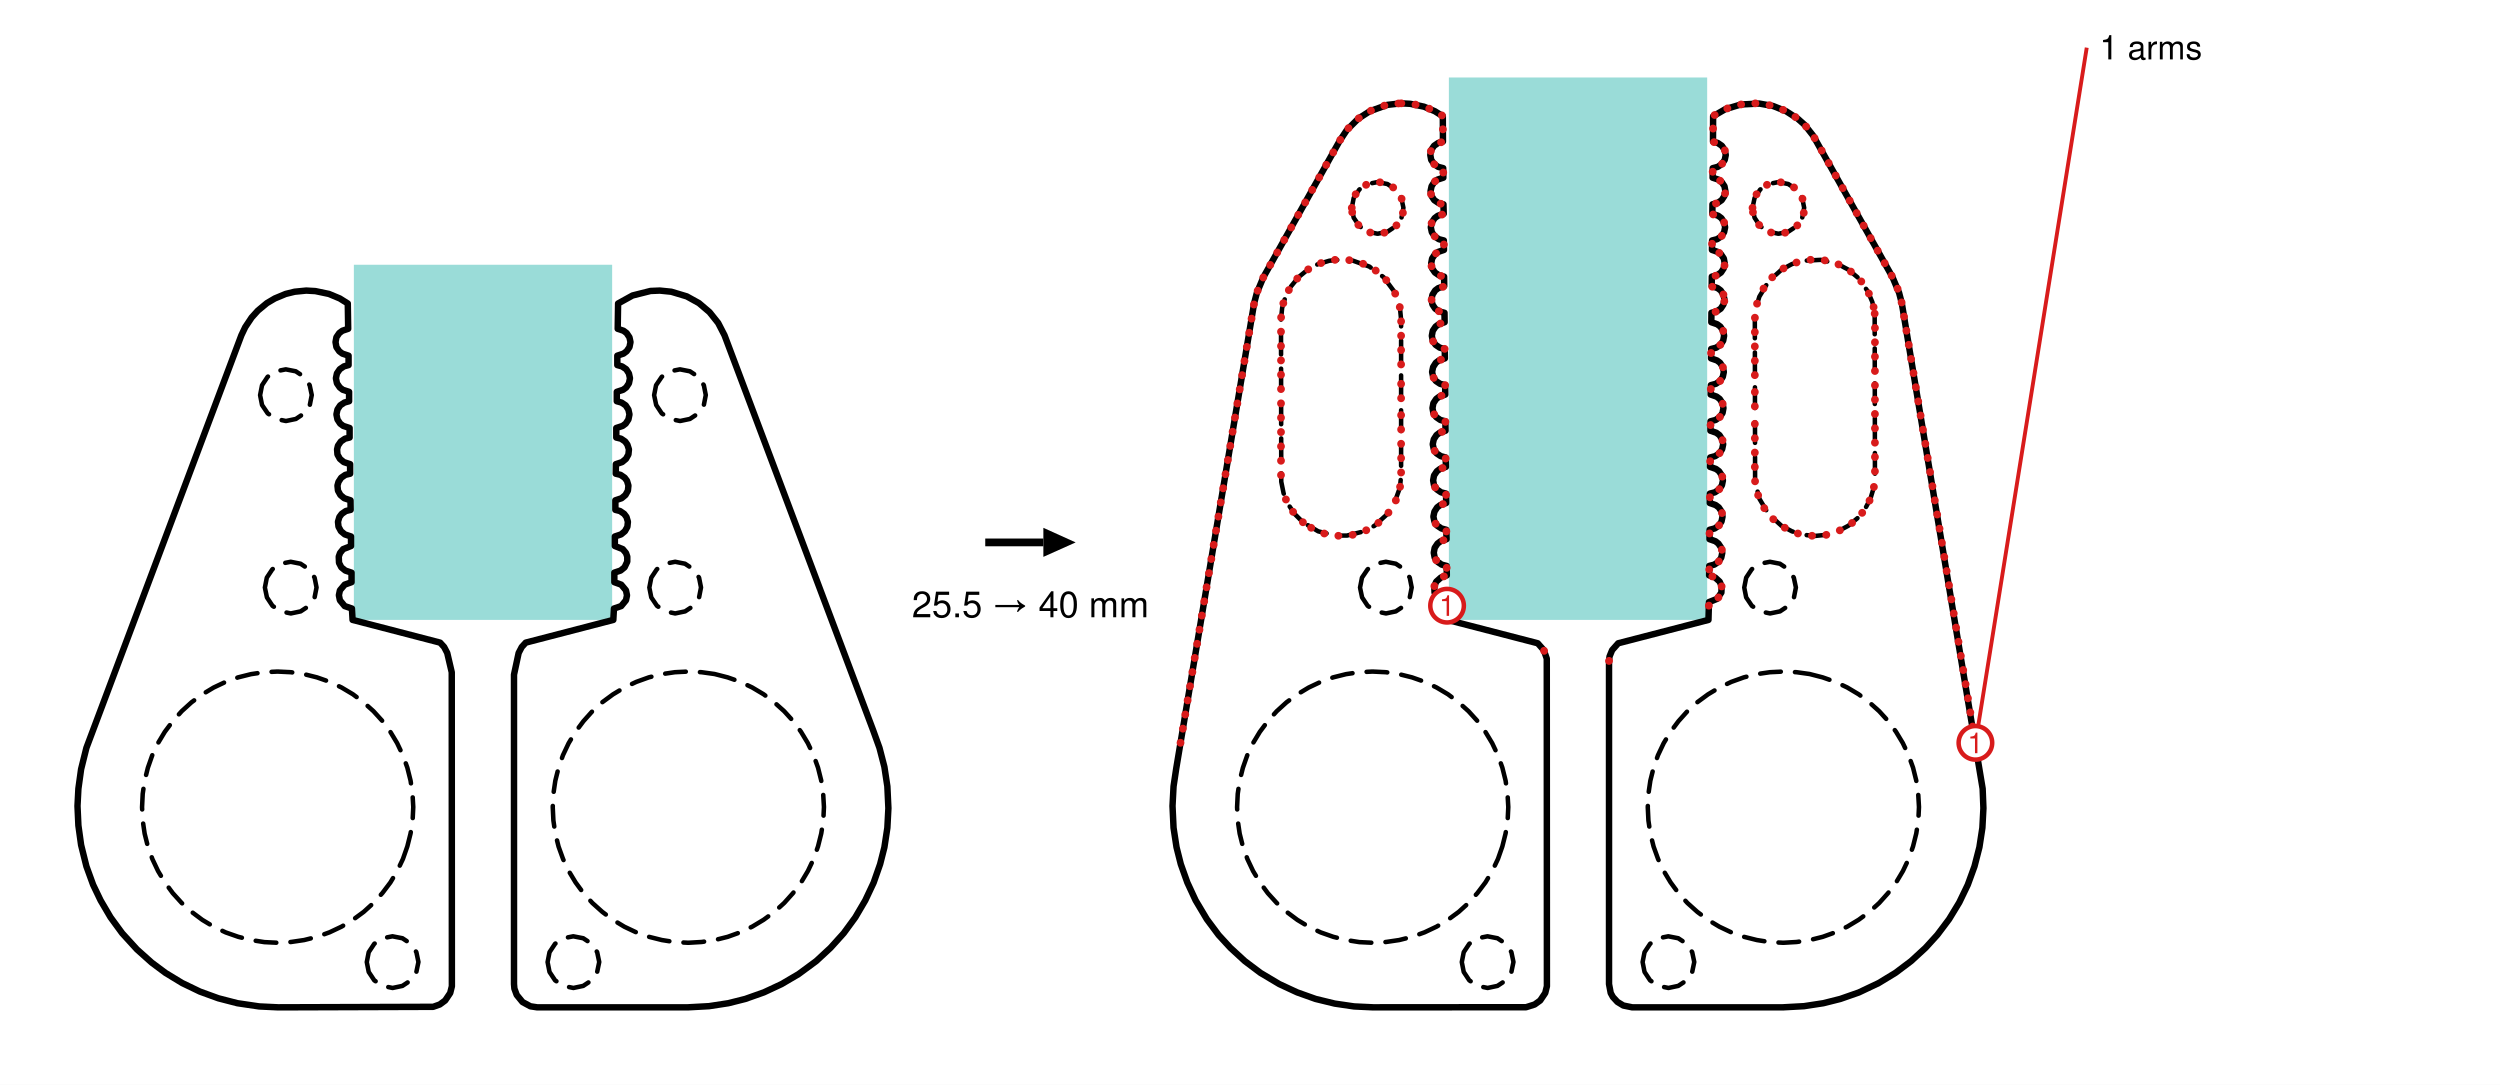
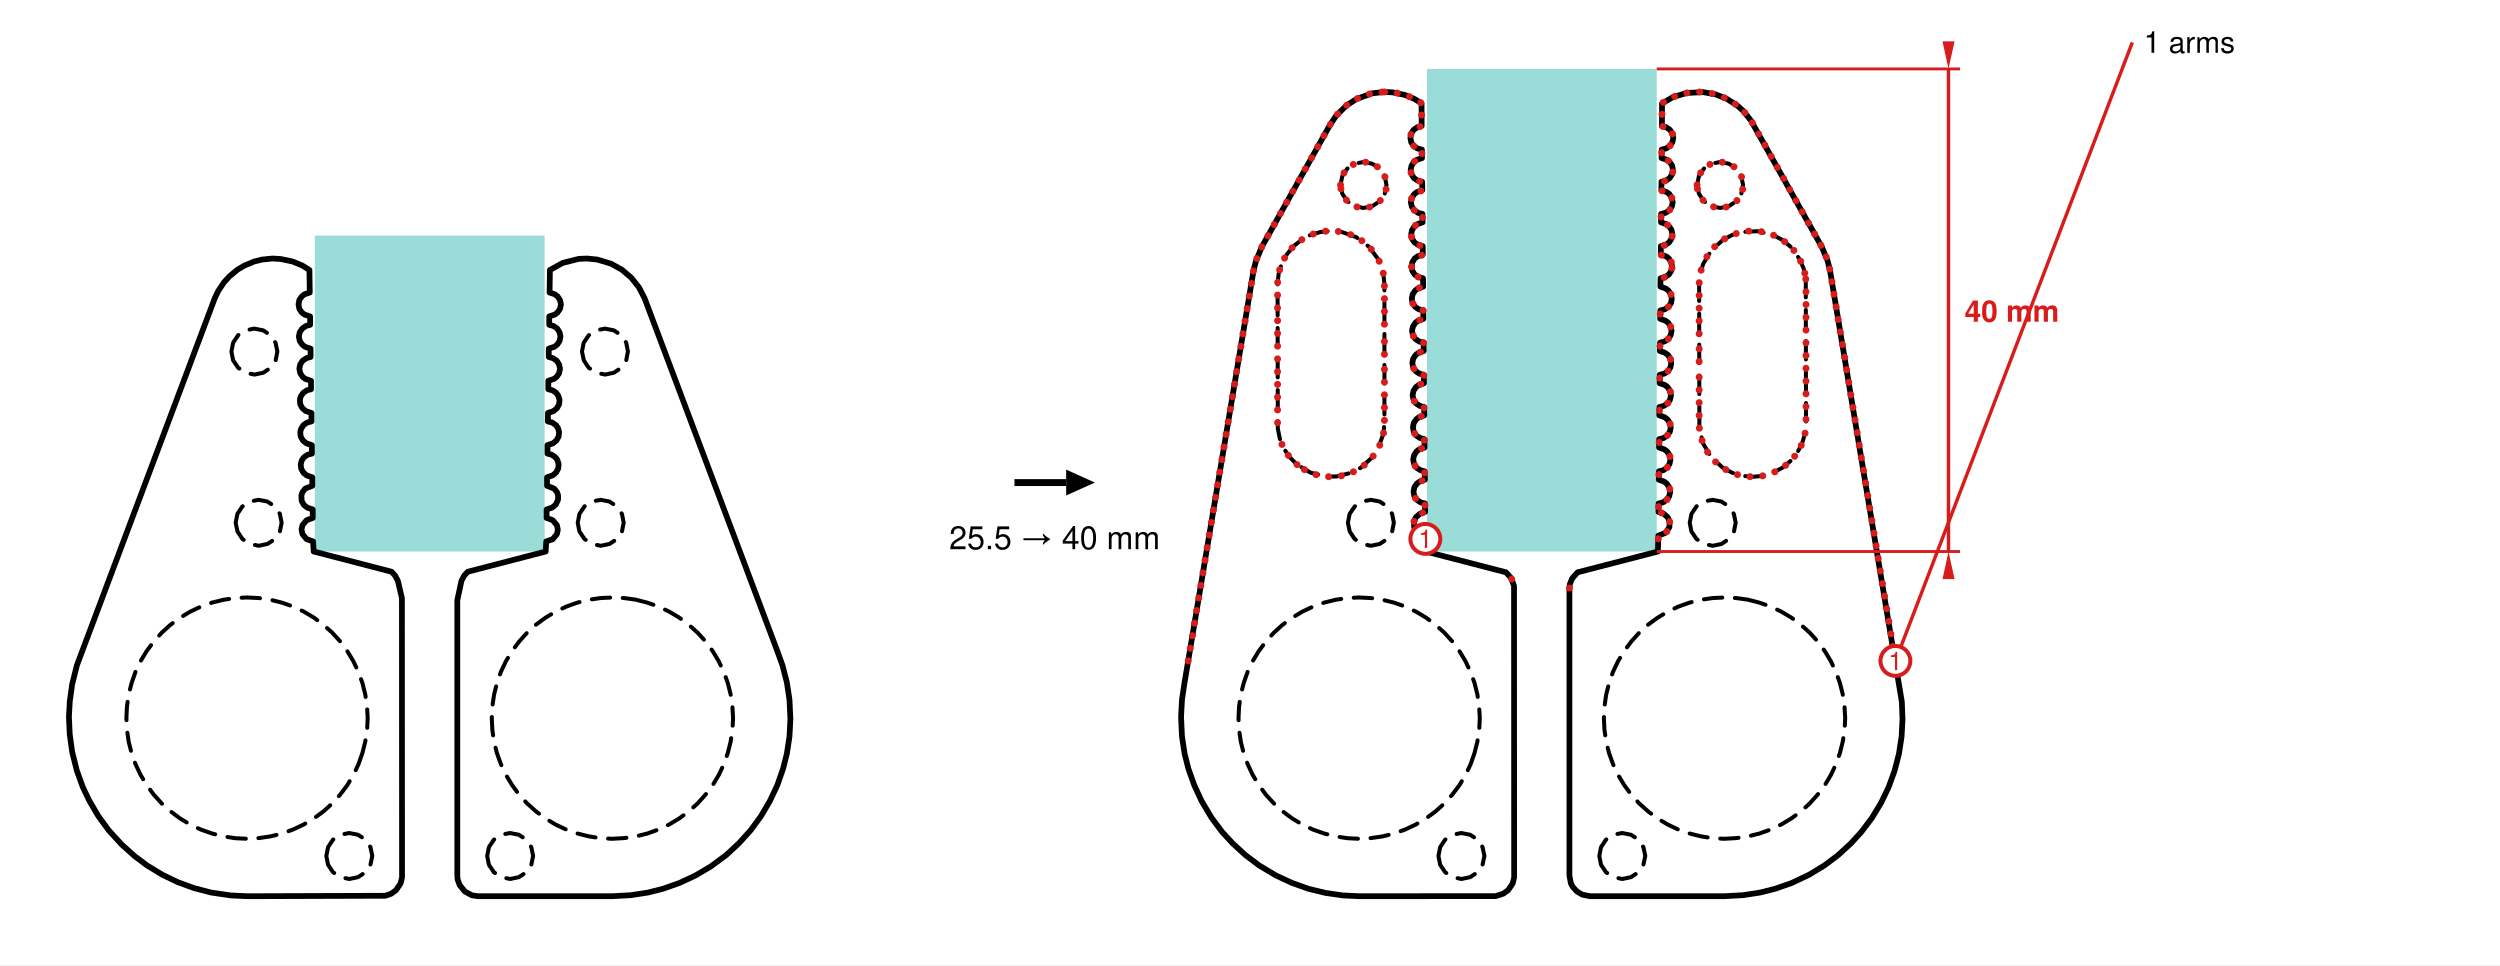
- <svg xmlns="http://www.w3.org/2000/svg" width="193.58mm" height="84.00mm" viewBox="0 0 193.58 84.00" role="img">
-   <rect width="193.58" height="84.00" fill="white" />
+ <svg xmlns="http://www.w3.org/2000/svg" width="217.58mm" height="84.00mm" viewBox="0 0 217.58 84.00" role="img">
+   <rect width="217.58" height="84.00" fill="white" />
  <g class="panel" id="before">
    <path d="M 47.40 20.50 L 47.40 48.00 L 27.40 48.00 L 27.40 20.50 L 47.40 20.50 Z" fill="#20b2aa" fill-rule="evenodd" fill-opacity="0.45" stroke="none" />
    <path d="M 23.71 22.50 L 24.42 22.54 L 25.47 22.76 L 26.31 23.11 L 26.93 23.50 L 26.96 25.46 L 26.51 25.61 L 26.27 25.79 L 26.05 26.11 L 25.98 26.49 L 26.05 26.88 L 26.27 27.20 L 26.51 27.38 L 26.99 27.54 L 26.99 28.27 L 26.63 28.37 L 26.31 28.59 L 26.09 28.91 L 26.01 29.29 L 26.09 29.68 L 26.31 30.00 L 26.54 30.18 L 27.03 30.34 L 27.03 31.07 L 26.67 31.17 L 26.34 31.39 L 26.13 31.71 L 26.05 32.09 L 26.13 32.48 L 26.34 32.80 L 26.58 32.98 L 27.07 33.14 L 27.07 33.88 L 26.71 33.97 L 26.39 34.19 L 26.17 34.51 L 26.10 34.80 L 26.13 35.19 L 26.32 35.53 L 26.62 35.78 L 27.11 35.94 L 27.11 36.68 L 26.74 36.77 L 26.42 36.99 L 26.21 37.31 L 26.13 37.60 L 26.17 37.99 L 26.36 38.33 L 26.66 38.58 L 27.14 38.74 L 27.15 39.48 L 26.78 39.57 L 26.46 39.79 L 26.28 40.03 L 26.17 40.40 L 26.21 40.78 L 26.40 41.13 L 26.70 41.38 L 27.18 41.54 L 27.18 42.28 L 26.57 42.52 L 26.33 42.82 L 26.23 43.10 L 26.25 43.58 L 26.43 43.93 L 26.74 44.18 L 27.22 44.34 L 27.22 45.08 L 26.69 45.27 L 26.32 45.71 L 26.24 46.09 L 26.32 46.48 L 26.69 46.93 L 27.25 47.12 L 27.30 48.00 L 34.08 49.76 L 34.39 50.10 L 34.63 50.56 L 34.98 52.06 L 34.99 76.37 L 34.86 76.89 L 34.47 77.47 L 34.05 77.78 L 33.54 77.96 L 21.54 78.00 L 20.07 77.93 L 18.38 77.68 L 16.91 77.30 L 15.48 76.78 L 14.11 76.12 L 12.81 75.33 L 11.74 74.53 L 10.60 73.51 L 9.46 72.26 L 8.56 71.03 L 7.79 69.72 L 7.21 68.51 L 6.69 67.08 L 6.28 65.43 L 6.07 63.92 L 6.00 62.41 L 6.07 61.07 L 6.28 59.56 L 6.69 57.91 L 18.69 25.96 L 18.99 25.33 L 19.49 24.58 L 19.97 24.05 L 20.67 23.47 L 21.28 23.11 L 22.12 22.76 L 22.81 22.59 L 23.71 22.50 Z" fill="none" stroke="#000" stroke-width="0.5" stroke-linejoin="round" stroke-linecap="round" />
    <path d="M 28.40 74.50 L 28.55 73.73 L 28.98 73.08 L 29.63 72.65 L 30.39 72.50 L 31.16 72.65 L 31.81 73.08 L 32.24 73.73 L 32.40 74.49 L 32.24 75.26 L 31.81 75.91 L 31.16 76.34 L 30.40 76.50 L 29.63 76.34 L 28.98 75.91 L 28.55 75.26 L 28.40 74.50 Z" fill="none" stroke="#000" stroke-width="0.35" stroke-linejoin="round" stroke-linecap="round" stroke-dasharray="1.6,1.1" />
    <path d="M 20.51 45.50 L 20.66 44.73 L 21.09 44.08 L 21.74 43.65 L 22.51 43.50 L 23.27 43.65 L 23.92 44.08 L 24.36 44.73 L 24.51 45.49 L 24.36 46.26 L 23.93 46.91 L 23.28 47.34 L 22.52 47.50 L 21.75 47.34 L 21.10 46.91 L 20.67 46.26 L 20.51 45.50 Z" fill="none" stroke="#000" stroke-width="0.35" stroke-linejoin="round" stroke-linecap="round" stroke-dasharray="1.6,1.1" />
    <path d="M 31.54 65.54 L 31.20 66.51 L 30.76 67.44 L 30.23 68.33 L 29.61 69.15 L 28.92 69.92 L 28.16 70.61 L 27.33 71.22 L 26.45 71.75 L 25.52 72.19 L 24.55 72.54 L 23.55 72.79 L 22.53 72.94 L 21.50 73.00 L 20.47 72.95 L 19.45 72.79 L 18.45 72.54 L 17.48 72.20 L 16.55 71.76 L 15.67 71.23 L 14.84 70.61 L 14.07 69.92 L 13.38 69.16 L 12.77 68.33 L 12.24 67.45 L 11.80 66.52 L 11.45 65.55 L 11.20 64.55 L 11.05 63.53 L 11.00 62.50 L 11.05 61.47 L 11.20 60.45 L 11.45 59.45 L 11.79 58.48 L 12.23 57.55 L 12.76 56.67 L 13.38 55.84 L 14.07 55.07 L 14.83 54.38 L 15.66 53.77 L 16.54 53.24 L 17.47 52.80 L 18.44 52.45 L 19.44 52.20 L 20.46 52.05 L 21.49 52.00 L 22.52 52.05 L 23.54 52.20 L 24.54 52.45 L 25.51 52.79 L 26.44 53.23 L 27.33 53.76 L 28.15 54.38 L 28.92 55.07 L 29.61 55.83 L 30.22 56.66 L 30.75 57.54 L 31.19 58.47 L 31.54 59.44 L 31.79 60.44 L 31.94 61.46 L 32.00 62.49 L 31.95 63.52 L 31.79 64.54 L 31.54 65.54 Z" fill="none" stroke="#000" stroke-width="0.35" stroke-linejoin="round" stroke-linecap="round" stroke-dasharray="1.6,1.1" />
    <path d="M 20.14 30.60 L 20.29 29.83 L 20.72 29.18 L 21.37 28.75 L 22.13 28.60 L 22.90 28.75 L 23.55 29.18 L 23.98 29.83 L 24.14 30.59 L 23.99 31.36 L 23.55 32.01 L 22.91 32.44 L 22.14 32.60 L 21.38 32.44 L 20.73 32.01 L 20.29 31.36 L 20.14 30.60 Z" fill="none" stroke="#000" stroke-width="0.35" stroke-linejoin="round" stroke-linecap="round" stroke-dasharray="1.6,1.1" />
    <path d="M 39.80 52.24 L 40.16 50.56 L 40.40 50.10 L 40.71 49.76 L 47.49 48.00 L 47.54 47.12 L 48.10 46.93 L 48.47 46.48 L 48.55 46.10 L 48.47 45.71 L 48.10 45.27 L 47.57 45.08 L 47.57 44.34 L 48.05 44.18 L 48.36 43.93 L 48.57 43.49 L 48.57 43.10 L 48.47 42.82 L 48.22 42.52 L 47.61 42.28 L 47.61 41.54 L 48.09 41.38 L 48.39 41.13 L 48.58 40.79 L 48.62 40.40 L 48.51 40.03 L 48.33 39.79 L 48.01 39.57 L 47.65 39.48 L 47.65 38.74 L 48.13 38.58 L 48.43 38.33 L 48.62 37.99 L 48.66 37.60 L 48.55 37.23 L 48.37 36.99 L 48.05 36.77 L 47.68 36.68 L 47.69 35.94 L 48.17 35.78 L 48.47 35.53 L 48.66 35.19 L 48.70 34.80 L 48.58 34.43 L 48.41 34.19 L 48.09 33.97 L 47.72 33.88 L 47.72 33.14 L 48.21 32.98 L 48.45 32.80 L 48.66 32.48 L 48.74 32.09 L 48.66 31.72 L 48.45 31.39 L 48.12 31.17 L 47.76 31.07 L 47.76 30.34 L 48.25 30.18 L 48.49 30.00 L 48.70 29.68 L 48.78 29.29 L 48.70 28.92 L 48.49 28.59 L 48.16 28.37 L 47.80 28.27 L 47.80 27.54 L 48.28 27.38 L 48.52 27.20 L 48.74 26.88 L 48.82 26.49 L 48.74 26.12 L 48.52 25.79 L 48.28 25.61 L 47.83 25.46 L 47.86 23.50 L 48.98 22.88 L 50.37 22.53 L 51.09 22.50 L 51.98 22.59 L 53.18 22.95 L 54.12 23.47 L 54.94 24.17 L 55.61 25.01 L 56.10 25.96 L 67.61 56.55 L 68.10 57.91 L 68.48 59.38 L 68.71 60.89 L 68.79 62.58 L 68.71 64.10 L 68.48 65.61 L 68.15 66.91 L 67.65 68.34 L 67.00 69.72 L 66.23 71.03 L 65.33 72.26 L 64.31 73.39 L 63.20 74.42 L 61.83 75.43 L 60.52 76.20 L 59.15 76.84 L 57.71 77.35 L 56.40 77.68 L 54.90 77.91 L 53.25 78.00 L 41.60 78.00 L 41.07 77.92 L 40.46 77.59 L 40.01 77.04 L 39.83 76.55 L 39.80 76.20 L 39.80 52.24 Z" fill="none" stroke="#000" stroke-width="0.5" stroke-linejoin="round" stroke-linecap="round" />
    <path d="M 55.33 52.19 L 56.34 52.45 L 57.31 52.79 L 58.24 53.23 L 59.13 53.76 L 59.95 54.38 L 60.72 55.07 L 61.41 55.83 L 62.02 56.66 L 62.55 57.54 L 62.99 58.47 L 63.34 59.44 L 63.59 60.44 L 63.74 61.46 L 63.80 62.49 L 63.75 63.52 L 63.59 64.54 L 63.34 65.54 L 63.00 66.51 L 62.56 67.44 L 62.03 68.33 L 61.41 69.15 L 60.72 69.92 L 59.96 70.61 L 59.13 71.22 L 58.25 71.75 L 57.32 72.19 L 56.35 72.54 L 55.35 72.79 L 54.33 72.94 L 53.30 73.00 L 52.27 72.95 L 51.25 72.79 L 50.25 72.54 L 49.28 72.20 L 48.35 71.76 L 47.47 71.23 L 46.64 70.61 L 45.87 69.92 L 45.18 69.16 L 44.57 68.33 L 44.04 67.45 L 43.60 66.52 L 43.25 65.55 L 43.00 64.55 L 42.85 63.53 L 42.80 62.50 L 42.85 61.47 L 43.00 60.45 L 43.25 59.45 L 43.59 58.48 L 44.03 57.55 L 44.56 56.67 L 45.18 55.84 L 45.87 55.07 L 46.63 54.38 L 47.46 53.77 L 48.34 53.24 L 49.27 52.80 L 50.24 52.45 L 51.24 52.20 L 52.26 52.05 L 53.29 52.00 L 54.32 52.05 L 55.33 52.19 Z" fill="none" stroke="#000" stroke-width="0.35" stroke-linejoin="round" stroke-linecap="round" stroke-dasharray="1.6,1.1" />
    <path d="M 42.40 74.50 L 42.55 73.73 L 42.98 73.08 L 43.63 72.65 L 44.39 72.50 L 45.16 72.65 L 45.81 73.08 L 46.24 73.73 L 46.40 74.49 L 46.24 75.26 L 45.81 75.91 L 45.16 76.34 L 44.40 76.50 L 43.63 76.34 L 42.98 75.91 L 42.55 75.26 L 42.40 74.50 Z" fill="none" stroke="#000" stroke-width="0.35" stroke-linejoin="round" stroke-linecap="round" stroke-dasharray="1.6,1.1" />
    <path d="M 50.65 30.60 L 50.80 29.83 L 51.24 29.18 L 51.88 28.75 L 52.65 28.60 L 53.42 28.75 L 54.07 29.18 L 54.50 29.83 L 54.65 30.59 L 54.50 31.36 L 54.07 32.01 L 53.42 32.44 L 52.66 32.60 L 51.89 32.44 L 51.24 32.01 L 50.81 31.36 L 50.65 30.60 Z" fill="none" stroke="#000" stroke-width="0.35" stroke-linejoin="round" stroke-linecap="round" stroke-dasharray="1.6,1.1" />
    <path d="M 50.28 45.50 L 50.43 44.73 L 50.86 44.08 L 51.51 43.65 L 52.28 43.50 L 53.04 43.65 L 53.69 44.08 L 54.13 44.73 L 54.28 45.49 L 54.13 46.26 L 53.70 46.91 L 53.05 47.34 L 52.28 47.50 L 51.52 47.34 L 50.87 46.91 L 50.43 46.26 L 50.28 45.50 Z" fill="none" stroke="#000" stroke-width="0.35" stroke-linejoin="round" stroke-linecap="round" stroke-dasharray="1.6,1.1" />
  </g>
  <g class="arrow">
-     <line x1="76.29" y1="42.00" x2="80.79" y2="42.00" stroke="#000" stroke-width="0.6" />
-     <polygon points="83.29,42.00 80.79,40.87 80.79,43.12" fill="#000" />
-     <text x="79.79" y="47.80" font-family="Helvetica, Arial, sans-serif" font-size="2.80" text-anchor="middle" fill="#000">25.5 → 40 mm</text>
+     <line x1="88.29" y1="42.00" x2="92.79" y2="42.00" stroke="#000" stroke-width="0.6" />
+     <polygon points="95.29,42.00 92.79,40.87 92.79,43.12" fill="#000" />
+     <text x="91.79" y="47.80" font-family="Helvetica, Arial, sans-serif" font-size="2.80" text-anchor="middle" fill="#000">25.5 → 40 mm</text>
  </g>
-   <g class="panel" id="after" transform="translate(84.79 0)">
+   <g class="panel" id="after" transform="translate(96.79 0)">
    <path d="M 47.40 6.00 L 47.40 48.00 L 27.40 48.00 L 27.40 6.00 L 47.40 6.00 Z" fill="#20b2aa" fill-rule="evenodd" fill-opacity="0.45" stroke="none" />
    <path d="M 23.71 8.00 L 24.42 8.04 L 25.47 8.26 L 26.31 8.61 L 26.93 9.00 L 26.94 10.96 L 26.57 11.07 L 26.25 11.29 L 26.03 11.62 L 25.96 12.00 L 26.03 12.38 L 26.25 12.70 L 26.57 12.92 L 26.96 13.02 L 26.97 13.76 L 26.51 13.91 L 26.27 14.09 L 26.06 14.42 L 25.98 14.80 L 26.06 15.18 L 26.27 15.50 L 26.60 15.72 L 26.98 15.82 L 27.00 16.55 L 26.54 16.71 L 26.30 16.89 L 26.08 17.22 L 26.00 17.60 L 26.08 17.98 L 26.30 18.30 L 26.62 18.52 L 27.01 18.62 L 27.02 19.35 L 26.56 19.51 L 26.32 19.69 L 26.10 20.02 L 26.03 20.40 L 26.10 20.78 L 26.32 21.10 L 26.64 21.32 L 27.03 21.42 L 27.04 22.15 L 26.58 22.31 L 26.34 22.49 L 26.13 22.82 L 26.05 23.20 L 26.13 23.58 L 26.34 23.90 L 26.67 24.12 L 27.06 24.22 L 27.07 24.95 L 26.61 25.11 L 26.37 25.29 L 26.15 25.62 L 26.08 26.00 L 26.15 26.38 L 26.37 26.70 L 26.69 26.92 L 27.08 27.02 L 27.09 27.75 L 26.63 27.91 L 26.39 28.09 L 26.18 28.42 L 26.10 28.80 L 26.18 29.18 L 26.39 29.50 L 26.72 29.72 L 27.11 29.82 L 27.12 30.55 L 26.66 30.71 L 26.42 30.89 L 26.20 31.22 L 26.13 31.60 L 26.20 31.98 L 26.42 32.30 L 26.74 32.52 L 27.13 32.62 L 27.14 33.35 L 26.68 33.51 L 26.44 33.69 L 26.23 34.02 L 26.15 34.40 L 26.23 34.78 L 26.44 35.10 L 26.77 35.32 L 27.15 35.42 L 27.17 36.15 L 26.71 36.31 L 26.47 36.49 L 26.25 36.82 L 26.18 37.20 L 26.25 37.58 L 26.47 37.90 L 26.79 38.12 L 27.18 38.22 L 27.19 38.95 L 26.73 39.11 L 26.49 39.29 L 26.28 39.62 L 26.20 40.00 L 26.28 40.38 L 26.49 40.70 L 26.82 40.92 L 27.20 41.02 L 27.22 41.75 L 26.76 41.91 L 26.52 42.09 L 26.30 42.42 L 26.23 42.80 L 26.30 43.18 L 26.52 43.50 L 26.84 43.72 L 27.23 43.82 L 27.24 44.55 L 26.78 44.72 L 26.42 45.04 L 26.27 45.40 L 26.29 45.88 L 26.62 46.37 L 27.25 46.62 L 27.29 48.00 L 34.28 49.81 L 34.75 50.34 L 34.98 51.00 L 34.99 76.37 L 34.86 76.89 L 34.47 77.47 L 34.04 77.78 L 33.38 77.99 L 21.54 78.00 L 20.06 77.93 L 18.56 77.71 L 17.08 77.35 L 15.65 76.84 L 14.27 76.20 L 12.81 75.33 L 11.60 74.42 L 10.48 73.39 L 9.57 72.40 L 8.66 71.18 L 7.79 69.72 L 7.15 68.34 L 6.64 66.91 L 6.31 65.60 L 6.08 64.10 L 6.00 62.41 L 6.08 60.89 L 6.29 59.49 L 12.32 23.48 L 12.53 22.68 L 13.04 21.46 L 18.93 10.93 L 19.49 10.08 L 20.38 9.19 L 21.28 8.61 L 22.64 8.12 L 23.71 8.00 Z" fill="none" stroke="#000" stroke-width="0.5" stroke-linejoin="round" stroke-linecap="round" />
    <path d="M 20.52 45.50 L 20.67 44.73 L 21.11 44.08 L 21.76 43.65 L 22.52 43.50 L 23.29 43.65 L 23.94 44.08 L 24.37 44.73 L 24.52 45.49 L 24.37 46.26 L 23.94 46.91 L 23.29 47.34 L 22.53 47.50 L 21.76 47.34 L 21.11 46.91 L 20.68 46.26 L 20.52 45.50 Z" fill="none" stroke="#000" stroke-width="0.35" stroke-linejoin="round" stroke-linecap="round" stroke-dasharray="1.6,1.1" />
    <path d="M 28.40 74.50 L 28.55 73.73 L 28.98 73.08 L 29.63 72.65 L 30.39 72.50 L 31.16 72.65 L 31.81 73.08 L 32.24 73.73 L 32.40 74.49 L 32.24 75.26 L 31.81 75.91 L 31.16 76.34 L 30.40 76.50 L 29.63 76.34 L 28.98 75.91 L 28.55 75.26 L 28.40 74.50 Z" fill="none" stroke="#000" stroke-width="0.35" stroke-linejoin="round" stroke-linecap="round" stroke-dasharray="1.6,1.1" />
    <path d="M 19.88 16.10 L 20.03 15.33 L 20.46 14.68 L 21.11 14.25 L 21.87 14.10 L 22.64 14.25 L 23.29 14.68 L 23.72 15.33 L 23.88 16.09 L 23.73 16.86 L 23.29 17.51 L 22.65 17.94 L 21.88 18.10 L 21.11 17.94 L 20.47 17.51 L 20.03 16.86 L 19.88 16.10 Z" fill="none" stroke="#000" stroke-width="0.35" stroke-linejoin="round" stroke-linecap="round" stroke-dasharray="1.6,1.1" />
    <path d="M 31.54 65.54 L 31.20 66.51 L 30.76 67.44 L 30.23 68.33 L 29.61 69.15 L 28.92 69.92 L 28.16 70.61 L 27.33 71.22 L 26.45 71.75 L 25.52 72.19 L 24.55 72.54 L 23.55 72.79 L 22.53 72.94 L 21.50 73.00 L 20.47 72.95 L 19.45 72.79 L 18.45 72.54 L 17.48 72.20 L 16.55 71.76 L 15.67 71.23 L 14.84 70.61 L 14.07 69.92 L 13.38 69.16 L 12.77 68.33 L 12.24 67.45 L 11.80 66.52 L 11.45 65.55 L 11.20 64.55 L 11.05 63.53 L 11.00 62.50 L 11.05 61.47 L 11.20 60.45 L 11.45 59.45 L 11.79 58.48 L 12.23 57.55 L 12.76 56.67 L 13.38 55.84 L 14.07 55.07 L 14.83 54.38 L 15.66 53.77 L 16.54 53.24 L 17.47 52.80 L 18.44 52.45 L 19.44 52.20 L 20.46 52.05 L 21.49 52.00 L 22.52 52.05 L 23.54 52.20 L 24.54 52.45 L 25.51 52.79 L 26.44 53.23 L 27.33 53.76 L 28.15 54.38 L 28.92 55.07 L 29.61 55.83 L 30.22 56.66 L 30.75 57.54 L 31.19 58.47 L 31.54 59.44 L 31.79 60.44 L 31.94 61.46 L 32.00 62.49 L 31.95 63.52 L 31.79 64.54 L 31.54 65.54 Z" fill="none" stroke="#000" stroke-width="0.35" stroke-linejoin="round" stroke-linecap="round" stroke-dasharray="1.6,1.1" />
    <path d="M 16.10 40.44 L 15.46 39.80 L 14.95 39.04 L 14.60 38.19 L 14.42 37.30 L 14.40 24.75 L 14.49 23.84 L 14.75 22.97 L 15.18 22.17 L 15.76 21.46 L 16.47 20.88 L 17.27 20.45 L 18.14 20.19 L 19.05 20.10 L 19.96 20.18 L 21.24 20.64 L 22.34 21.46 L 23.15 22.55 L 23.61 23.83 L 23.70 24.75 L 23.70 36.84 L 23.61 37.75 L 23.15 39.03 L 22.64 39.80 L 21.64 40.71 L 20.83 41.14 L 19.51 41.47 L 18.59 41.47 L 17.28 41.14 L 16.10 40.44 Z" fill="none" stroke="#000" stroke-width="0.35" stroke-linejoin="round" stroke-linecap="round" stroke-dasharray="1.6,1.1" />
    <path d="M 39.80 51.18 L 39.84 50.83 L 40.04 50.34 L 40.51 49.81 L 47.50 48.00 L 47.54 46.62 L 48.17 46.37 L 48.50 45.88 L 48.52 45.40 L 48.37 45.04 L 48.02 44.72 L 47.55 44.55 L 47.56 43.82 L 47.95 43.72 L 48.27 43.50 L 48.49 43.18 L 48.57 42.80 L 48.49 42.42 L 48.27 42.09 L 48.04 41.91 L 47.58 41.75 L 47.59 41.02 L 47.98 40.92 L 48.30 40.70 L 48.51 40.38 L 48.59 40.00 L 48.52 39.62 L 48.30 39.29 L 48.06 39.11 L 47.60 38.95 L 47.61 38.22 L 48.00 38.12 L 48.32 37.90 L 48.54 37.58 L 48.62 37.20 L 48.54 36.82 L 48.32 36.49 L 48.08 36.31 L 47.62 36.15 L 47.64 35.42 L 48.02 35.32 L 48.35 35.10 L 48.56 34.78 L 48.64 34.40 L 48.56 34.02 L 48.35 33.69 L 48.11 33.51 L 47.65 33.35 L 47.66 32.62 L 48.05 32.52 L 48.37 32.30 L 48.59 31.98 L 48.66 31.60 L 48.59 31.22 L 48.37 30.89 L 48.13 30.71 L 47.67 30.55 L 47.69 29.82 L 48.07 29.72 L 48.40 29.50 L 48.61 29.18 L 48.69 28.80 L 48.61 28.42 L 48.40 28.09 L 48.16 27.91 L 47.70 27.75 L 47.71 27.02 L 48.10 26.92 L 48.42 26.70 L 48.64 26.38 L 48.71 26.00 L 48.64 25.62 L 48.42 25.29 L 48.18 25.11 L 47.72 24.95 L 47.73 24.22 L 48.12 24.12 L 48.45 23.90 L 48.66 23.58 L 48.74 23.20 L 48.66 22.82 L 48.45 22.49 L 48.21 22.31 L 47.75 22.15 L 47.76 21.42 L 48.15 21.32 L 48.47 21.10 L 48.68 20.78 L 48.76 20.40 L 48.69 20.02 L 48.47 19.69 L 48.23 19.51 L 47.77 19.35 L 47.78 18.62 L 48.17 18.52 L 48.50 18.30 L 48.71 17.98 L 48.79 17.60 L 48.71 17.22 L 48.50 16.89 L 48.26 16.71 L 47.80 16.55 L 47.81 15.82 L 48.20 15.72 L 48.52 15.50 L 48.73 15.18 L 48.81 14.80 L 48.74 14.42 L 48.52 14.09 L 48.28 13.91 L 47.82 13.76 L 47.83 13.02 L 48.22 12.92 L 48.54 12.70 L 48.76 12.38 L 48.84 12.00 L 48.76 11.62 L 48.54 11.29 L 48.22 11.07 L 47.85 10.96 L 47.86 9.00 L 48.81 8.45 L 50.01 8.09 L 51.44 8.02 L 52.51 8.21 L 53.51 8.61 L 54.41 9.19 L 54.95 9.67 L 55.61 10.51 L 61.75 21.46 L 62.26 22.67 L 62.47 23.48 L 68.73 61.07 L 68.79 62.58 L 68.71 64.10 L 68.48 65.60 L 68.10 67.08 L 67.58 68.51 L 66.92 69.88 L 66.13 71.18 L 65.22 72.39 L 64.31 73.39 L 63.19 74.42 L 61.98 75.33 L 60.68 76.12 L 59.14 76.85 L 57.71 77.35 L 56.40 77.68 L 54.90 77.91 L 53.25 78.00 L 41.60 78.00 L 40.91 77.86 L 40.45 77.58 L 40.10 77.20 L 39.93 76.89 L 39.80 76.20 L 39.80 51.18 Z" fill="none" stroke="#000" stroke-width="0.5" stroke-linejoin="round" stroke-linecap="round" />
    <path d="M 55.33 52.19 L 56.34 52.45 L 57.31 52.79 L 58.24 53.23 L 59.13 53.76 L 59.95 54.38 L 60.72 55.07 L 61.41 55.83 L 62.02 56.66 L 62.55 57.54 L 62.99 58.47 L 63.34 59.44 L 63.59 60.44 L 63.74 61.46 L 63.80 62.49 L 63.75 63.52 L 63.59 64.54 L 63.34 65.54 L 63.00 66.51 L 62.56 67.44 L 62.03 68.33 L 61.41 69.15 L 60.72 69.92 L 59.96 70.61 L 59.13 71.22 L 58.25 71.75 L 57.32 72.19 L 56.35 72.54 L 55.35 72.79 L 54.33 72.94 L 53.30 73.00 L 52.27 72.95 L 51.25 72.79 L 50.25 72.54 L 49.28 72.20 L 48.35 71.76 L 47.47 71.23 L 46.64 70.61 L 45.87 69.92 L 45.18 69.16 L 44.57 68.33 L 44.04 67.45 L 43.60 66.52 L 43.25 65.55 L 43.00 64.55 L 42.85 63.53 L 42.80 62.50 L 42.85 61.47 L 43.00 60.45 L 43.25 59.45 L 43.59 58.48 L 44.03 57.55 L 44.56 56.67 L 45.18 55.84 L 45.87 55.07 L 46.63 54.38 L 47.46 53.77 L 48.34 53.24 L 49.27 52.80 L 50.24 52.45 L 51.24 52.20 L 52.26 52.05 L 53.29 52.00 L 54.32 52.05 L 55.33 52.19 Z" fill="none" stroke="#000" stroke-width="0.35" stroke-linejoin="round" stroke-linecap="round" stroke-dasharray="1.6,1.1" />
    <path d="M 42.40 74.50 L 42.55 73.73 L 42.98 73.08 L 43.63 72.65 L 44.39 72.50 L 45.16 72.65 L 45.81 73.08 L 46.24 73.73 L 46.40 74.49 L 46.24 75.26 L 45.81 75.91 L 45.16 76.34 L 44.40 76.50 L 43.63 76.34 L 42.98 75.91 L 42.55 75.26 L 42.40 74.50 Z" fill="none" stroke="#000" stroke-width="0.35" stroke-linejoin="round" stroke-linecap="round" stroke-dasharray="1.6,1.1" />
    <path d="M 60.37 24.28 L 60.39 36.84 L 60.30 37.75 L 60.04 38.62 L 59.61 39.43 L 59.03 40.13 L 58.33 40.71 L 57.52 41.14 L 56.65 41.41 L 55.74 41.50 L 54.84 41.41 L 53.96 41.14 L 53.15 40.71 L 52.14 39.79 L 51.45 38.63 L 51.11 37.31 L 51.09 24.75 L 51.18 23.84 L 51.44 22.97 L 52.15 21.79 L 53.16 20.88 L 53.96 20.45 L 54.83 20.19 L 56.20 20.12 L 57.52 20.45 L 58.33 20.88 L 59.03 21.46 L 59.84 22.56 L 60.19 23.39 L 60.37 24.28 Z" fill="none" stroke="#000" stroke-width="0.35" stroke-linejoin="round" stroke-linecap="round" stroke-dasharray="1.6,1.1" />
    <path d="M 50.91 16.10 L 51.07 15.33 L 51.50 14.68 L 52.15 14.25 L 52.91 14.10 L 53.68 14.25 L 54.33 14.68 L 54.76 15.33 L 54.91 16.09 L 54.76 16.86 L 54.33 17.51 L 53.68 17.94 L 52.92 18.10 L 52.15 17.94 L 51.50 17.51 L 51.07 16.86 L 50.91 16.10 Z" fill="none" stroke="#000" stroke-width="0.35" stroke-linejoin="round" stroke-linecap="round" stroke-dasharray="1.6,1.1" />
    <path d="M 50.27 45.50 L 50.42 44.73 L 50.85 44.08 L 51.50 43.65 L 52.26 43.50 L 53.03 43.65 L 53.68 44.08 L 54.11 44.73 L 54.27 45.49 L 54.12 46.26 L 53.68 46.91 L 53.04 47.34 L 52.27 47.50 L 51.51 47.34 L 50.86 46.91 L 50.42 46.26 L 50.27 45.50 Z" fill="none" stroke="#000" stroke-width="0.35" stroke-linejoin="round" stroke-linecap="round" stroke-dasharray="1.6,1.1" />
    <path d="M 23.71 8.00 L 24.42 8.04 L 24.95 8.12 L 25.47 8.26 L 25.82 8.39 L 26.31 8.61 L 26.78 8.88 L 26.91 8.97 L 26.93 9.00 L 26.94 10.96 L 26.91 11.00 L 26.76 11.02 L 26.57 11.07 L 26.40 11.17 L 26.25 11.29 L 26.12 11.44 L 26.03 11.62 L 25.97 11.80 L 25.96 12.00 L 25.97 12.19 L 26.03 12.38 L 26.12 12.55 L 26.25 12.70 L 26.40 12.83 L 26.57 12.92 L 26.76 12.98 L 26.93 13.00 L 26.96 13.02 L 26.97 13.76 L 26.94 13.80 L 26.69 13.84 L 26.51 13.91 L 26.35 14.02 L 26.27 14.09 L 26.15 14.24 L 26.06 14.42 L 26.00 14.60 L 25.98 14.80 L 26.00 14.99 L 26.06 15.18 L 26.15 15.35 L 26.27 15.50 L 26.42 15.63 L 26.60 15.72 L 26.78 15.78 L 26.95 15.80 L 26.98 15.82 L 27.00 16.55 L 26.96 16.60 L 26.72 16.64 L 26.54 16.71 L 26.37 16.82 L 26.30 16.89 L 26.17 17.04 L 26.08 17.22 L 26.02 17.40 L 26.00 17.60 L 26.02 17.79 L 26.08 17.98 L 26.17 18.15 L 26.30 18.30 L 26.45 18.43 L 26.62 18.52 L 26.81 18.58 L 26.98 18.60 L 27.01 18.62 L 27.02 19.35 L 26.99 19.40 L 26.74 19.44 L 26.56 19.51 L 26.40 19.62 L 26.32 19.69 L 26.20 19.84 L 26.10 20.02 L 26.05 20.20 L 26.03 20.40 L 26.05 20.59 L 26.10 20.78 L 26.20 20.95 L 26.32 21.10 L 26.47 21.23 L 26.64 21.32 L 26.83 21.38 L 27.00 21.40 L 27.03 21.42 L 27.04 22.15 L 27.01 22.20 L 26.77 22.24 L 26.58 22.31 L 26.42 22.42 L 26.34 22.49 L 26.22 22.64 L 26.13 22.81" fill="none" stroke="#d81b1b" stroke-width="0.6" stroke-linecap="round" stroke-linejoin="round" stroke-dasharray="0.01,1.1" />
    <path d="M 26.06 23.21 L 26.07 23.39 L 26.13 23.58 L 26.22 23.75 L 26.34 23.90 L 26.50 24.03 L 26.67 24.12 L 26.74 24.14" fill="none" stroke="#d81b1b" stroke-width="0.6" stroke-linecap="round" stroke-linejoin="round" stroke-dasharray="0.01,1.1" />
    <path d="M 26.75 25.05 L 26.61 25.11 L 26.45 25.22 L 26.37 25.29 L 26.25 25.44 L 26.15 25.62 L 26.15 25.63" fill="none" stroke="#d81b1b" stroke-width="0.6" stroke-linecap="round" stroke-linejoin="round" stroke-dasharray="0.01,1.1" />
    <path d="M 26.18 26.43 L 26.25 26.55 L 26.37 26.70 L 26.52 26.83 L 26.69 26.92 L 26.88 26.98 L 27.05 27.00 L 27.08 27.02 L 27.09 27.34" fill="none" stroke="#d81b1b" stroke-width="0.6" stroke-linecap="round" stroke-linejoin="round" stroke-dasharray="0.01,1.1" />
    <path d="M 26.79 27.85 L 26.63 27.91 L 26.47 28.02 L 26.39 28.09 L 26.27 28.24 L 26.18 28.42 L 26.17 28.44" fill="none" stroke="#d81b1b" stroke-width="0.6" stroke-linecap="round" stroke-linejoin="round" stroke-dasharray="0.01,1.1" />
    <path d="M 26.22 29.25 L 26.27 29.35 L 26.39 29.50 L 26.55 29.63 L 26.72 29.72 L 26.91 29.78 L 27.07 29.80 L 27.11 29.82 L 27.11 30.13" fill="none" stroke="#d81b1b" stroke-width="0.6" stroke-linecap="round" stroke-linejoin="round" stroke-dasharray="0.01,1.1" />
    <path d="M 26.83 30.64 L 26.66 30.71 L 26.49 30.82 L 26.42 30.89 L 26.29 31.04 L 26.20 31.22 L 26.19 31.27" fill="none" stroke="#d81b1b" stroke-width="0.6" stroke-linecap="round" stroke-linejoin="round" stroke-dasharray="0.01,1.1" />
    <path d="M 26.26 32.08 L 26.29 32.15 L 26.42 32.30 L 26.57 32.43 L 26.74 32.52 L 26.93 32.58 L 27.10 32.60 L 27.13 32.62 L 27.14 32.92" fill="none" stroke="#d81b1b" stroke-width="0.6" stroke-linecap="round" stroke-linejoin="round" stroke-dasharray="0.01,1.1" />
    <path d="M 26.87 33.44 L 26.86 33.44 L 26.68 33.51 L 26.52 33.62 L 26.44 33.69 L 26.32 33.84 L 26.23 34.02 L 26.20 34.09" fill="none" stroke="#d81b1b" stroke-width="0.6" stroke-linecap="round" stroke-linejoin="round" stroke-dasharray="0.01,1.1" />
    <path d="M 26.30 34.91 L 26.32 34.95 L 26.44 35.10 L 26.59 35.23 L 26.77 35.32 L 26.95 35.38 L 27.12 35.40 L 27.15 35.42 L 27.16 35.72" fill="none" stroke="#d81b1b" stroke-width="0.6" stroke-linecap="round" stroke-linejoin="round" stroke-dasharray="0.01,1.1" />
    <path d="M 26.91 36.24 L 26.89 36.24 L 26.71 36.31 L 26.54 36.42 L 26.47 36.49 L 26.34 36.64 L 26.25 36.82 L 26.22 36.92" fill="none" stroke="#d81b1b" stroke-width="0.6" stroke-linecap="round" stroke-linejoin="round" stroke-dasharray="0.01,1.1" />
    <path d="M 26.33 37.73 L 26.34 37.75 L 26.47 37.90 L 26.62 38.03 L 26.79 38.12 L 26.98 38.18 L 27.15 38.20 L 27.18 38.22 L 27.18 38.51" fill="none" stroke="#d81b1b" stroke-width="0.6" stroke-linecap="round" stroke-linejoin="round" stroke-dasharray="0.01,1.1" />
    <path d="M 26.94 39.03 L 26.91 39.04 L 26.73 39.11 L 26.57 39.22 L 26.49 39.29 L 26.37 39.44 L 26.28 39.62 L 26.24 39.75" fill="none" stroke="#d81b1b" stroke-width="0.6" stroke-linecap="round" stroke-linejoin="round" stroke-dasharray="0.01,1.1" />
    <path d="M 26.37 40.55 L 26.49 40.70 L 26.64 40.83 L 26.82 40.92 L 27.00 40.98 L 27.17 41.00 L 27.20 41.02 L 27.21 41.31" fill="none" stroke="#d81b1b" stroke-width="0.6" stroke-linecap="round" stroke-linejoin="round" stroke-dasharray="0.01,1.1" />
    <path d="M 26.98 41.83 L 26.94 41.84 L 26.76 41.91 L 26.59 42.02 L 26.52 42.09 L 26.39 42.24 L 26.30 42.42 L 26.25 42.57" fill="none" stroke="#d81b1b" stroke-width="0.6" stroke-linecap="round" stroke-linejoin="round" stroke-dasharray="0.01,1.1" />
    <path d="M 26.41 43.37 L 26.52 43.50 L 26.67 43.63 L 26.84 43.72 L 27.03 43.78 L 27.20 43.80 L 27.23 43.82 L 27.23 44.10" fill="none" stroke="#d81b1b" stroke-width="0.6" stroke-linecap="round" stroke-linejoin="round" stroke-dasharray="0.01,1.1" />
    <path d="M 27.02 44.63 L 26.96 44.64 L 26.78 44.72 L 26.54 44.89 L 26.42 45.04 L 26.33 45.21 L 26.27 45.40 L 26.27 45.41" fill="none" stroke="#d81b1b" stroke-width="0.6" stroke-linecap="round" stroke-linejoin="round" stroke-dasharray="0.01,1.1" />
    <path d="M 26.46 46.20 L 26.54 46.30 L 26.62 46.37 L 26.87 46.52 L 27.05 46.58 L 27.22 46.60 L 27.25 46.62 L 27.26 46.90" fill="none" stroke="#d81b1b" stroke-width="0.6" stroke-linecap="round" stroke-linejoin="round" stroke-dasharray="0.01,1.1" />
    <path d="M 34.77 50.39 L 34.90 50.66 L 34.98 51.00 L 35.00 51.24" fill="none" stroke="#d81b1b" stroke-width="0.6" stroke-linecap="round" stroke-linejoin="round" stroke-dasharray="0.01,1.1" />
    <path d="M 6.62 57.52 L 12.32 23.48 L 12.53 22.68 L 12.76 22.05 L 13.04 21.46 L 18.93 10.93 L 19.18 10.51 L 19.49 10.08 L 19.85 9.67 L 20.38 9.19 L 20.81 8.88 L 21.28 8.61 L 21.78 8.38 L 22.28 8.21 L 22.64 8.12 L 23.17 8.03 L 23.71 8.00" fill="none" stroke="#d81b1b" stroke-width="0.6" stroke-linecap="round" stroke-linejoin="round" stroke-dasharray="0.01,1.1" />
    <path d="M 19.88 16.10 L 19.91 15.71 L 20.03 15.33 L 20.21 14.99 L 20.46 14.68 L 20.76 14.43 L 21.11 14.25 L 21.48 14.13 L 21.87 14.10 L 22.26 14.13 L 22.64 14.25 L 22.98 14.43 L 23.29 14.68 L 23.54 14.98 L 23.72 15.33 L 23.84 15.70 L 23.88 16.09 L 23.84 16.48 L 23.73 16.86 L 23.54 17.20 L 23.29 17.51 L 22.99 17.76 L 22.65 17.94 L 22.27 18.06 L 21.88 18.10 L 21.49 18.06 L 21.11 17.94 L 20.77 17.76 L 20.47 17.51 L 20.22 17.21 L 20.03 16.86 L 19.92 16.49 L 19.88 16.10" fill="none" stroke="#d81b1b" stroke-width="0.6" stroke-linecap="round" stroke-linejoin="round" stroke-dasharray="0.01,1.1" />
    <path d="M 16.10 40.44 L 15.77 40.14 L 15.46 39.80 L 15.19 39.43 L 14.95 39.04 L 14.76 38.63 L 14.60 38.19 L 14.49 37.75 L 14.48 37.70" fill="none" stroke="#d81b1b" stroke-width="0.6" stroke-linecap="round" stroke-linejoin="round" stroke-dasharray="0.01,1.1" />
    <path d="M 14.40 36.79 L 14.40 24.75 L 14.42 24.29 L 14.49 23.84 L 14.60 23.40 L 14.75 22.97 L 14.95 22.56 L 15.18 22.17 L 15.45 21.80 L 15.76 21.46 L 16.10 21.15 L 16.47 20.88 L 16.86 20.65 L 17.27 20.45 L 17.70 20.30 L 18.14 20.19 L 18.59 20.12 L 19.05 20.10 L 19.50 20.12 L 19.96 20.18 L 20.40 20.30 L 20.83 20.45 L 21.24 20.64 L 21.64 20.88 L 22.00 21.15 L 22.34 21.46 L 22.65 21.80 L 22.92 22.16 L 23.03 22.35" fill="none" stroke="#d81b1b" stroke-width="0.6" stroke-linecap="round" stroke-linejoin="round" stroke-dasharray="0.01,1.1" />
    <path d="M 23.24 22.73 L 23.35 22.97 L 23.50 23.40 L 23.61 23.83 L 23.68 24.29 L 23.70 24.75 L 23.70 29.05" fill="none" stroke="#d81b1b" stroke-width="0.6" stroke-linecap="round" stroke-linejoin="round" stroke-dasharray="0.01,1.1" />
    <path d="M 23.70 29.72 L 23.70 31.47" fill="none" stroke="#d81b1b" stroke-width="0.6" stroke-linecap="round" stroke-linejoin="round" stroke-dasharray="0.01,1.1" />
    <path d="M 23.70 32.14 L 23.70 36.84 L 23.68 37.30 L 23.61 37.75 L 23.50 38.20 L 23.35 38.63 L 23.15 39.03 L 22.92 39.43 L 22.64 39.80 L 22.34 40.14 L 22.00 40.44 L 21.64 40.71 L 21.25 40.94 L 20.83 41.14 L 20.40 41.30 L 19.96 41.41 L 19.51 41.47 L 19.06 41.50 L 18.59 41.47 L 18.15 41.41 L 17.71 41.30 L 17.28 41.14 L 16.86 40.94 L 16.47 40.71 L 16.10 40.44" fill="none" stroke="#d81b1b" stroke-width="0.6" stroke-linecap="round" stroke-linejoin="round" stroke-dasharray="0.01,1.1" />
    <path d="M 39.80 51.18 L 39.84 50.83 L 39.89 50.66 L 40.04 50.34 L 40.04 50.34" fill="none" stroke="#d81b1b" stroke-width="0.6" stroke-linecap="round" stroke-linejoin="round" stroke-dasharray="0.01,1.1" />
    <path d="M 47.53 46.90 L 47.54 46.62 L 47.57 46.60 L 47.74 46.58 L 47.92 46.52 L 48.17 46.37 L 48.34 46.19" fill="none" stroke="#d81b1b" stroke-width="0.6" stroke-linecap="round" stroke-linejoin="round" stroke-dasharray="0.01,1.1" />
    <path d="M 48.52 45.41 L 48.52 45.40 L 48.47 45.22 L 48.37 45.04 L 48.18 44.82 L 48.02 44.72 L 47.83 44.64 L 47.77 44.63" fill="none" stroke="#d81b1b" stroke-width="0.6" stroke-linecap="round" stroke-linejoin="round" stroke-dasharray="0.01,1.1" />
    <path d="M 47.56 44.10 L 47.56 43.82 L 47.59 43.80 L 47.76 43.78 L 47.95 43.72 L 48.12 43.63 L 48.27 43.50 L 48.38 43.38" fill="none" stroke="#d81b1b" stroke-width="0.6" stroke-linecap="round" stroke-linejoin="round" stroke-dasharray="0.01,1.1" />
    <path d="M 48.54 42.57 L 48.49 42.42 L 48.40 42.24 L 48.27 42.09 L 48.12 41.97 L 48.04 41.91 L 47.85 41.84 L 47.81 41.83" fill="none" stroke="#d81b1b" stroke-width="0.6" stroke-linecap="round" stroke-linejoin="round" stroke-dasharray="0.01,1.1" />
    <path d="M 47.58 41.31 L 47.59 41.02 L 47.62 41.00 L 47.79 40.98 L 47.98 40.92 L 48.15 40.83 L 48.30 40.70 L 48.42 40.56" fill="none" stroke="#d81b1b" stroke-width="0.6" stroke-linecap="round" stroke-linejoin="round" stroke-dasharray="0.01,1.1" />
    <path d="M 48.55 39.73 L 48.52 39.62 L 48.42 39.44 L 48.30 39.29 L 48.15 39.17 L 48.06 39.11 L 47.88 39.04 L 47.85 39.03" fill="none" stroke="#d81b1b" stroke-width="0.6" stroke-linecap="round" stroke-linejoin="round" stroke-dasharray="0.01,1.1" />
    <path d="M 47.61 38.51 L 47.61 38.22 L 47.64 38.20 L 47.81 38.18 L 48.00 38.12 L 48.17 38.03 L 48.32 37.90 L 48.45 37.75 L 48.46 37.73" fill="none" stroke="#d81b1b" stroke-width="0.6" stroke-linecap="round" stroke-linejoin="round" stroke-dasharray="0.01,1.1" />
    <path d="M 48.57 36.91 L 48.54 36.82 L 48.45 36.64 L 48.32 36.49 L 48.17 36.37 L 48.08 36.31 L 47.90 36.24 L 47.89 36.24" fill="none" stroke="#d81b1b" stroke-width="0.6" stroke-linecap="round" stroke-linejoin="round" stroke-dasharray="0.01,1.1" />
    <path d="M 47.63 35.72 L 47.64 35.42 L 47.67 35.40 L 47.84 35.38 L 48.02 35.32 L 48.20 35.23 L 48.35 35.10 L 48.47 34.95 L 48.50 34.91" fill="none" stroke="#d81b1b" stroke-width="0.6" stroke-linecap="round" stroke-linejoin="round" stroke-dasharray="0.01,1.1" />
    <path d="M 48.59 34.09 L 48.56 34.02 L 48.47 33.84 L 48.35 33.69 L 48.20 33.57 L 48.11 33.51 L 47.93 33.44 L 47.92 33.44" fill="none" stroke="#d81b1b" stroke-width="0.6" stroke-linecap="round" stroke-linejoin="round" stroke-dasharray="0.01,1.1" />
    <path d="M 47.66 32.92 L 47.66 32.62 L 47.69 32.60 L 47.86 32.58 L 48.05 32.52 L 48.22 32.43 L 48.37 32.30 L 48.49 32.15 L 48.54 32.08" fill="none" stroke="#d81b1b" stroke-width="0.6" stroke-linecap="round" stroke-linejoin="round" stroke-dasharray="0.01,1.1" />
    <path d="M 48.60 31.27 L 48.59 31.22 L 48.50 31.04 L 48.37 30.89 L 48.22 30.77 L 48.13 30.71 L 47.96 30.64" fill="none" stroke="#d81b1b" stroke-width="0.6" stroke-linecap="round" stroke-linejoin="round" stroke-dasharray="0.01,1.1" />
    <path d="M 47.68 30.13 L 47.69 29.82 L 47.72 29.80 L 47.89 29.78 L 48.07 29.72 L 48.25 29.63 L 48.40 29.50 L 48.52 29.35 L 48.57 29.25" fill="none" stroke="#d81b1b" stroke-width="0.6" stroke-linecap="round" stroke-linejoin="round" stroke-dasharray="0.01,1.1" />
    <path d="M 48.62 28.44 L 48.61 28.42 L 48.52 28.24 L 48.40 28.09 L 48.25 27.97 L 48.16 27.91 L 48.00 27.85" fill="none" stroke="#d81b1b" stroke-width="0.6" stroke-linecap="round" stroke-linejoin="round" stroke-dasharray="0.01,1.1" />
    <path d="M 47.70 27.34 L 47.71 27.02 L 47.74 27.00 L 47.91 26.98 L 48.10 26.92 L 48.27 26.83 L 48.42 26.70 L 48.54 26.55 L 48.61 26.43" fill="none" stroke="#d81b1b" stroke-width="0.6" stroke-linecap="round" stroke-linejoin="round" stroke-dasharray="0.01,1.1" />
    <path d="M 48.64 25.63 L 48.64 25.62 L 48.55 25.44 L 48.42 25.29 L 48.27 25.17 L 48.18 25.11 L 48.04 25.05" fill="none" stroke="#d81b1b" stroke-width="0.6" stroke-linecap="round" stroke-linejoin="round" stroke-dasharray="0.01,1.1" />
    <path d="M 48.05 24.14 L 48.12 24.12 L 48.30 24.03 L 48.45 23.90 L 48.57 23.75 L 48.66 23.58 L 48.72 23.39 L 48.74 23.22" fill="none" stroke="#d81b1b" stroke-width="0.6" stroke-linecap="round" stroke-linejoin="round" stroke-dasharray="0.01,1.1" />
    <path d="M 48.66 22.81 L 48.57 22.64 L 48.45 22.49 L 48.30 22.37 L 48.21 22.31 L 48.03 22.24 L 47.78 22.20 L 47.75 22.15 L 47.76 21.42 L 47.79 21.40 L 47.96 21.38 L 48.15 21.32 L 48.32 21.23 L 48.47 21.10 L 48.59 20.95 L 48.68 20.78 L 48.74 20.59 L 48.76 20.40 L 48.74 20.20 L 48.69 20.02 L 48.59 19.84 L 48.47 19.69 L 48.32 19.57 L 48.23 19.51 L 48.05 19.44 L 47.80 19.40 L 47.77 19.35 L 47.78 18.62 L 47.82 18.60 L 47.98 18.58 L 48.17 18.52 L 48.34 18.43 L 48.50 18.30 L 48.62 18.15 L 48.71 17.98 L 48.77 17.79 L 48.79 17.60 L 48.77 17.40 L 48.71 17.22 L 48.62 17.04 L 48.50 16.89 L 48.34 16.77 L 48.26 16.71 L 48.07 16.64 L 47.83 16.60 L 47.80 16.55 L 47.81 15.82 L 47.84 15.80 L 48.01 15.78 L 48.20 15.72 L 48.37 15.63 L 48.52 15.50 L 48.64 15.35 L 48.73 15.18 L 48.79 14.99 L 48.81 14.80 L 48.79 14.60 L 48.74 14.42 L 48.64 14.24 L 48.52 14.09 L 48.37 13.97 L 48.28 13.91 L 48.10 13.84 L 47.85 13.80 L 47.82 13.76 L 47.83 13.02 L 47.86 13.00 L 48.03 12.98 L 48.22 12.92 L 48.39 12.83 L 48.54 12.70 L 48.67 12.55 L 48.76 12.38 L 48.82 12.19 L 48.84 12.00 L 48.82 11.80 L 48.76 11.62 L 48.67 11.44 L 48.54 11.29 L 48.39 11.17 L 48.22 11.07 L 48.03 11.02 L 47.88 11.00 L 47.85 10.96 L 47.86 9.00 L 47.89 8.96 L 48.33 8.69 L 48.81 8.45 L 49.48 8.21 L 50.01 8.09 L 50.55 8.02 L 51.08 8.00 L 51.44 8.02 L 51.98 8.09 L 52.51 8.21 L 53.02 8.39 L 53.51 8.61 L 53.98 8.88 L 54.41 9.19 L 54.95 9.67 L 55.30 10.08 L 55.61 10.51 L 55.86 10.93 L 61.75 21.46 L 62.03 22.05 L 62.26 22.67 L 62.47 23.48 L 68.17 57.52" fill="none" stroke="#d81b1b" stroke-width="0.6" stroke-linecap="round" stroke-linejoin="round" stroke-dasharray="0.01,1.1" />
    <path d="M 60.37 24.28 L 60.39 24.75 L 60.39 36.79" fill="none" stroke="#d81b1b" stroke-width="0.6" stroke-linecap="round" stroke-linejoin="round" stroke-dasharray="0.01,1.1" />
    <path d="M 60.31 37.70 L 60.30 37.75 L 60.19 38.19 L 60.04 38.62 L 59.84 39.03 L 59.61 39.43 L 59.34 39.79 L 59.03 40.13 L 58.69 40.44 L 58.33 40.71 L 57.93 40.94 L 57.52 41.14 L 57.09 41.29 L 56.65 41.41 L 56.20 41.47 L 55.74 41.50 L 55.29 41.47 L 54.84 41.41 L 54.39 41.30 L 53.96 41.14 L 53.54 40.94 L 53.15 40.71 L 52.79 40.44 L 52.45 40.14 L 52.14 39.79 L 51.87 39.43 L 51.64 39.03 L 51.45 38.63 L 51.29 38.19 L 51.18 37.76 L 51.11 37.31 L 51.09 36.84 L 51.09 32.14" fill="none" stroke="#d81b1b" stroke-width="0.6" stroke-linecap="round" stroke-linejoin="round" stroke-dasharray="0.01,1.1" />
    <path d="M 51.09 31.47 L 51.09 29.72" fill="none" stroke="#d81b1b" stroke-width="0.6" stroke-linecap="round" stroke-linejoin="round" stroke-dasharray="0.01,1.1" />
    <path d="M 51.09 29.05 L 51.09 24.75 L 51.11 24.29 L 51.18 23.84 L 51.29 23.40 L 51.44 22.97 L 51.56 22.73" fill="none" stroke="#d81b1b" stroke-width="0.6" stroke-linecap="round" stroke-linejoin="round" stroke-dasharray="0.01,1.1" />
    <path d="M 51.76 22.35 L 51.87 22.17 L 52.15 21.79 L 52.45 21.46 L 52.79 21.15 L 53.16 20.88 L 53.55 20.64 L 53.96 20.45 L 54.39 20.30 L 54.83 20.19 L 55.29 20.12 L 55.74 20.10 L 56.20 20.12 L 56.64 20.18 L 57.09 20.29 L 57.52 20.45 L 57.93 20.65 L 58.33 20.88 L 58.69 21.15 L 59.03 21.46 L 59.33 21.79 L 59.60 22.16 L 59.84 22.56 L 60.03 22.96 L 60.19 23.39 L 60.30 23.83 L 60.37 24.28" fill="none" stroke="#d81b1b" stroke-width="0.6" stroke-linecap="round" stroke-linejoin="round" stroke-dasharray="0.01,1.1" />
    <path d="M 50.91 16.10 L 50.95 15.71 L 51.07 15.33 L 51.25 14.99 L 51.50 14.68 L 51.80 14.43 L 52.15 14.25 L 52.52 14.13 L 52.91 14.10 L 53.30 14.13 L 53.68 14.25 L 54.02 14.43 L 54.33 14.68 L 54.58 14.98 L 54.76 15.33 L 54.88 15.70 L 54.91 16.09 L 54.88 16.48 L 54.76 16.86 L 54.58 17.20 L 54.33 17.51 L 54.03 17.76 L 53.68 17.94 L 53.31 18.06 L 52.92 18.10 L 52.53 18.06 L 52.15 17.94 L 51.81 17.76 L 51.50 17.51 L 51.25 17.21 L 51.07 16.86 L 50.95 16.49 L 50.91 16.10" fill="none" stroke="#d81b1b" stroke-width="0.6" stroke-linecap="round" stroke-linejoin="round" stroke-dasharray="0.01,1.1" />
+     <g class="dimension">
+       <line x1="47.40" y1="6.00" x2="73.79" y2="6.00" stroke="#d81b1b" stroke-width="0.25" />
+       <line x1="47.40" y1="48.00" x2="73.79" y2="48.00" stroke="#d81b1b" stroke-width="0.25" />
+       <line x1="72.79" y1="6.00" x2="72.79" y2="48.00" stroke="#d81b1b" stroke-width="0.3" />
+       <polygon points="72.79,6.00 72.27,3.60 73.32,3.60" fill="#d81b1b" />
+       <polygon points="72.79,48.00 72.27,50.40 73.32,50.40" fill="#d81b1b" />
+       <text x="74.19" y="28.00" font-family="Helvetica, Arial, sans-serif" font-size="2.6" font-weight="bold" text-anchor="start" fill="white" stroke="white" stroke-width="0.8" stroke-linejoin="round">40 mm</text>
+       <text x="74.19" y="28.00" font-family="Helvetica, Arial, sans-serif" font-size="2.6" font-weight="bold" text-anchor="start" fill="#d81b1b">40 mm</text>
+     </g>
    <circle cx="27.26" cy="46.90" r="1.3" fill="white" stroke="#d81b1b" stroke-width="0.35" />
    <text x="27.26" y="47.69" font-family="Helvetica, Arial, sans-serif" font-size="2.20" text-anchor="middle" fill="#d81b1b">1</text>
    <circle cx="68.17" cy="57.52" r="1.3" fill="white" stroke="#d81b1b" stroke-width="0.35" />
    <text x="68.17" y="58.32" font-family="Helvetica, Arial, sans-serif" font-size="2.20" text-anchor="middle" fill="#d81b1b">1</text>
  </g>
  <g class="key">
-     <text x="162.58" y="4.60" font-family="Helvetica, Arial, sans-serif" font-size="2.60" text-anchor="start" fill="#000">1 arms</text>
+     <text x="186.58" y="4.60" font-family="Helvetica, Arial, sans-serif" font-size="2.60" text-anchor="start" fill="#000">1 arms</text>
  </g>
  <g class="leaders">
-     <line x1="153.17" y1="56.24" x2="161.58" y2="3.69" stroke="#d81b1b" stroke-width="0.3" />
+     <line x1="165.43" y1="56.31" x2="185.58" y2="3.69" stroke="#d81b1b" stroke-width="0.3" />
  </g>
</svg>
